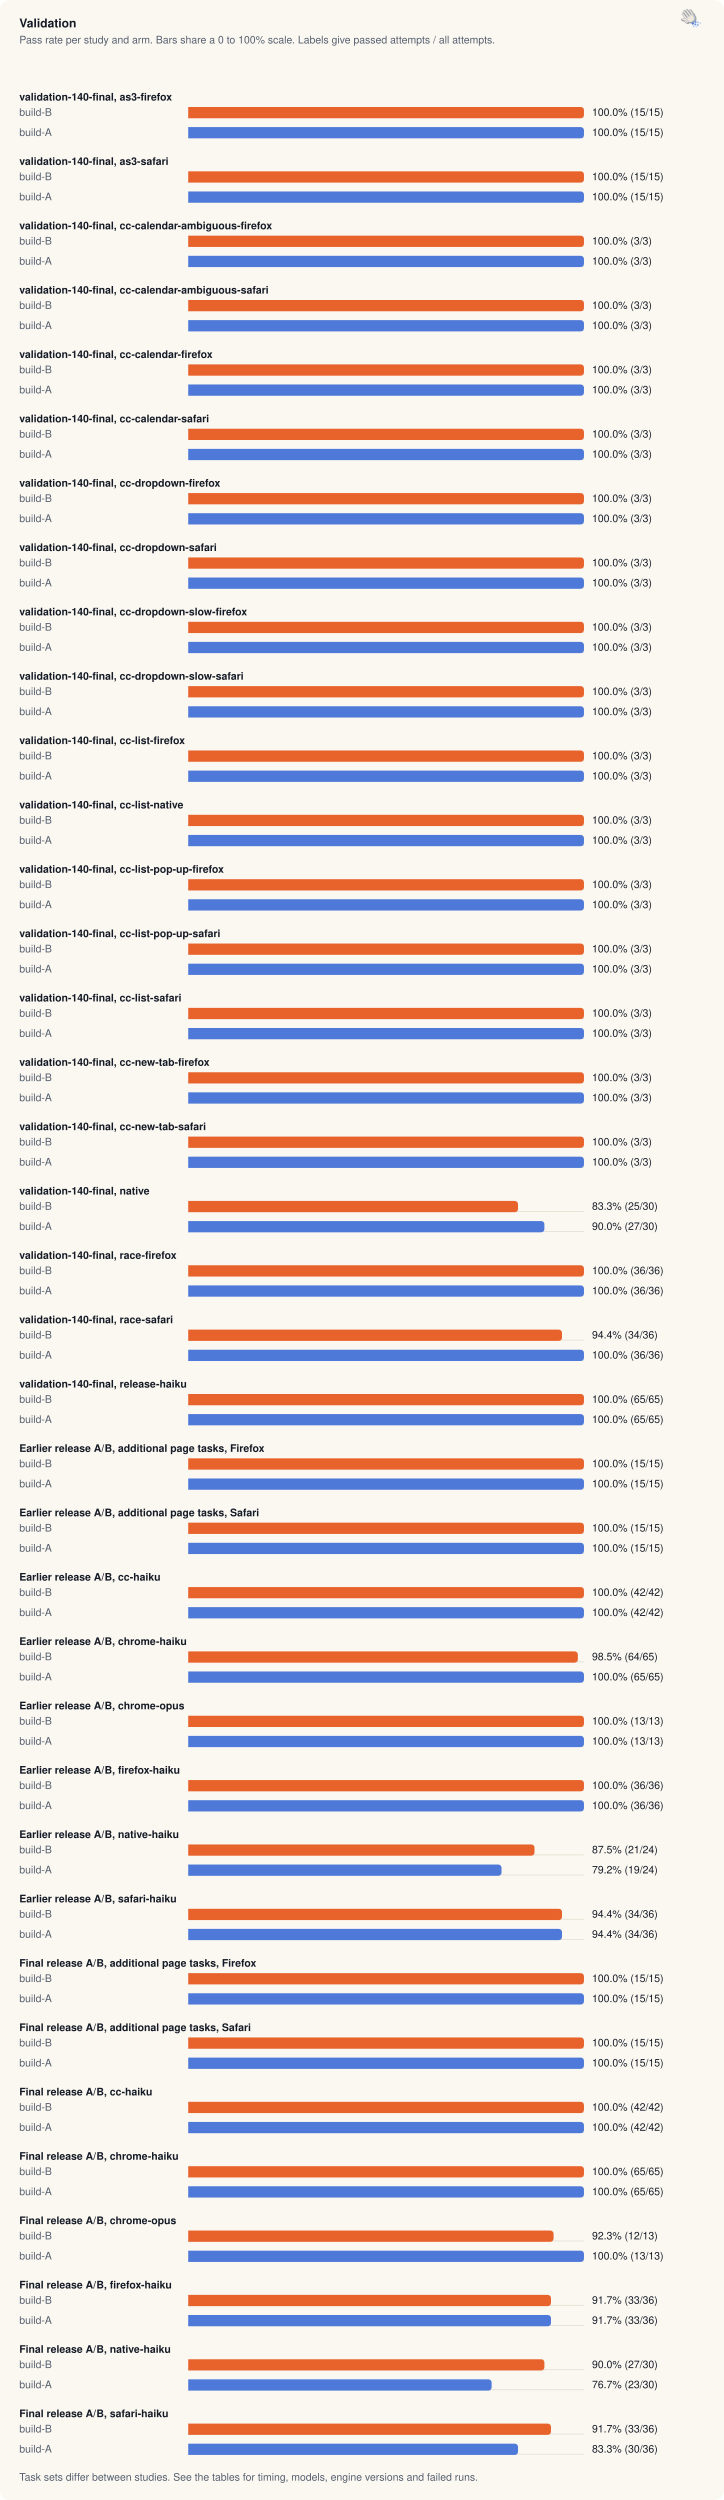
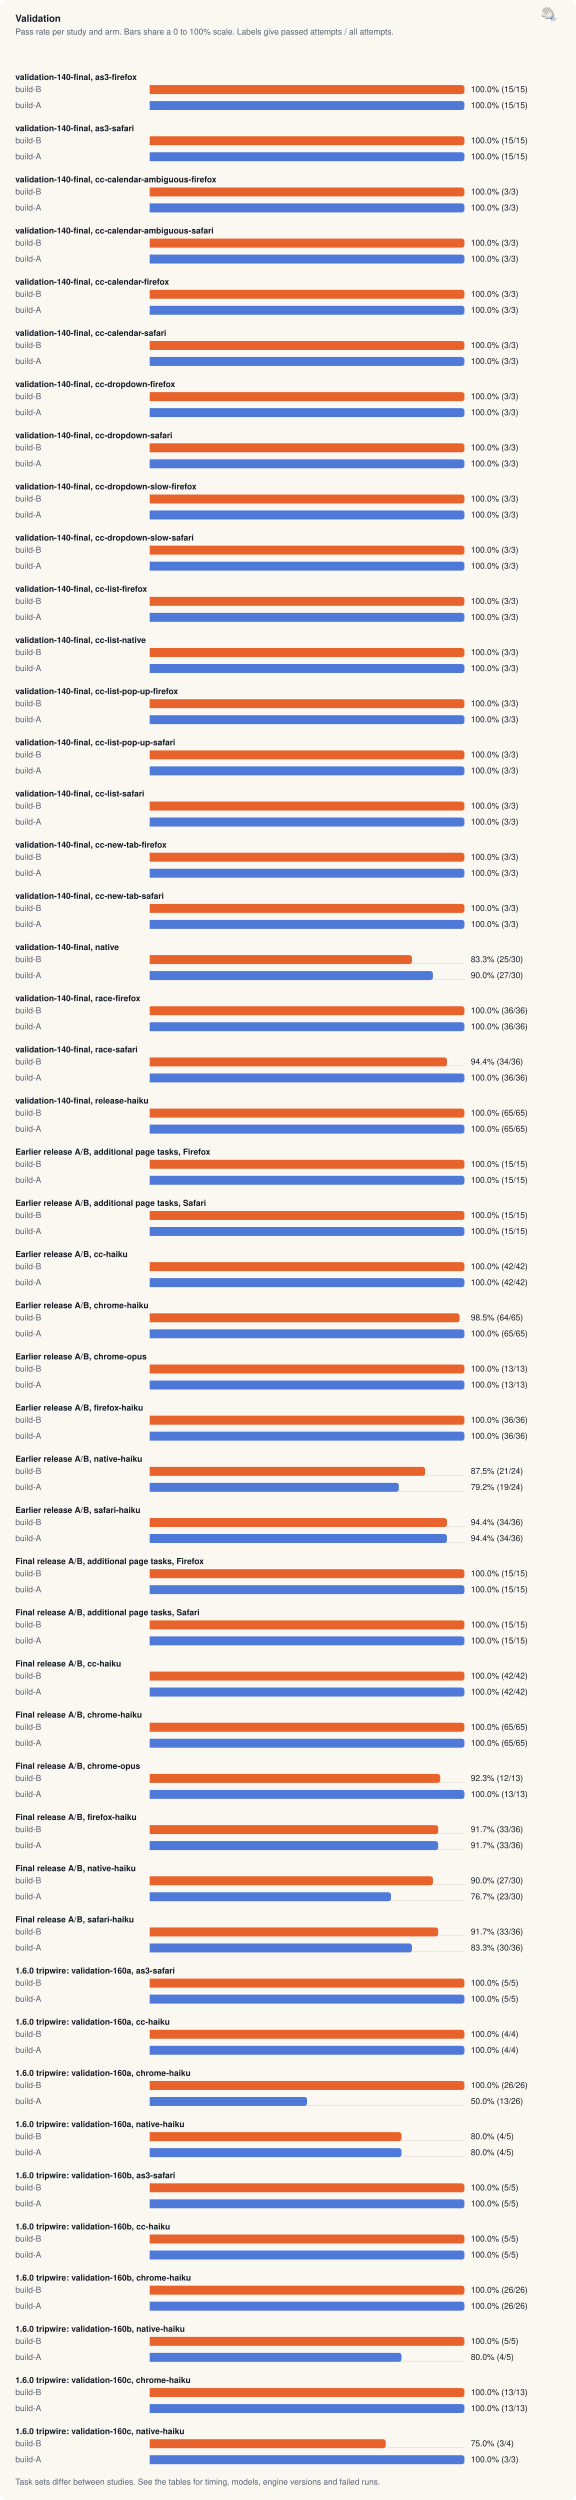
- <svg xmlns="http://www.w3.org/2000/svg" viewBox="0 0 900 3108" width="900" height="3108" role="img" aria-labelledby="title desc">
+ <svg xmlns="http://www.w3.org/2000/svg" viewBox="0 0 900 3908" width="900" height="3908" role="img" aria-labelledby="title desc">
  <style>
.bg{fill:#FBF8F1}
text{font-family:-apple-system,"Segoe UI",Helvetica,Arial,sans-serif;font-size:13px;fill:#141A26}
.t{font-size:15px;font-weight:600}
.b{font-weight:600}
.m{fill:#545E6E}
.g{stroke:#E4DED2;stroke-width:1;fill:none}
.me{fill:#E8622C}
.ot{fill:#4E79D9}
.sl{fill:#7A879A}
.hme{stroke:#E8622C}
.hot{stroke:#4E79D9}
.hsl{stroke:#7A879A}
</style>
  <defs>
    <pattern id="h-me" width="6" height="6" patternUnits="userSpaceOnUse" patternTransform="rotate(45)">
      <line class="hme" x1="1" y1="0" x2="1" y2="6" stroke-width="2" />
    </pattern>
    <pattern id="h-ot" width="6" height="6" patternUnits="userSpaceOnUse" patternTransform="rotate(45)">
      <line class="hot" x1="1" y1="0" x2="1" y2="6" stroke-width="2" />
    </pattern>
    <pattern id="h-sl" width="6" height="6" patternUnits="userSpaceOnUse" patternTransform="rotate(45)">
      <line class="hsl" x1="1" y1="0" x2="1" y2="6" stroke-width="2" />
    </pattern>
  </defs>
-   <rect class="bg" width="900" height="3108" rx="12" />
+   <rect class="bg" width="900" height="3908" rx="12" />
  <text x="24" y="34" class="t">Validation</text>
  <text x="24" y="54" class="m">Pass rate per study and arm. Bars share a 0 to 100% scale. Labels give passed attempts / all attempts.</text>
  <g transform="translate(840 8) scale(0.8)">
    <g transform="translate(0.6 0.6)">
      <g transform="translate(10 10) rotate(-35)">
        <g fill="#141A26" stroke="#141A26" fill-opacity="0.08" stroke-opacity="0.08" stroke-width="3" stroke-linejoin="round">
          <path d="M-2 12.39 Q-2.2 10.8 -0.6 10.8 L12.4 10.8 Q14 10.8 13.82 12.39 L13.48 15.41 Q13.3 17 12.56 18.42 L11.94 19.58 Q11.2 21 9.6 21 L5.2 21 Q3.6 21 2.35 20 L-0.15 18 Q-1.4 17 -1.6 15.41 Z" />
          <path d="M-3.8 14.6 A2.5 3.3 0 1 0 1.2 14.6 A2.5 3.3 0 1 0 -3.8 14.6 Z" />
          <path d="M0.83 13.52 L-5.04 7.13 A1.25 1.25 0 0 0 -6.93 8.76 L-1.43 15.48 Z" />
          <path d="M2.44 11.48 L1.3 1.09 A1.2 1.2 0 0 0 -1.09 1.3 L-0.44 11.72 Z" />
          <path d="M6.15 11.51 L5.17 -0.67 A1.2 1.2 0 0 0 2.77 -0.53 L3.25 11.69 Z" />
          <path d="M9.85 11.59 L9.51 0.29 A1.2 1.2 0 0 0 7.11 0.31 L6.95 11.61 Z" />
          <path d="M13.5 11.68 L13.68 3.81 A1.15 1.15 0 0 0 11.39 3.68 L10.7 11.52 Z" />
        </g>
        <g fill="#141A26" stroke="#141A26" fill-opacity="0.12" stroke-opacity="0.12" stroke-width="1.8" stroke-linejoin="round">
          <path d="M-2 12.39 Q-2.2 10.8 -0.6 10.8 L12.4 10.8 Q14 10.8 13.82 12.39 L13.48 15.41 Q13.3 17 12.56 18.42 L11.94 19.58 Q11.2 21 9.6 21 L5.2 21 Q3.6 21 2.35 20 L-0.15 18 Q-1.4 17 -1.6 15.41 Z" />
          <path d="M-3.8 14.6 A2.5 3.3 0 1 0 1.2 14.6 A2.5 3.3 0 1 0 -3.8 14.6 Z" />
          <path d="M0.83 13.52 L-5.04 7.13 A1.25 1.25 0 0 0 -6.93 8.76 L-1.43 15.48 Z" />
          <path d="M2.44 11.48 L1.3 1.09 A1.2 1.2 0 0 0 -1.09 1.3 L-0.44 11.72 Z" />
          <path d="M6.15 11.51 L5.17 -0.67 A1.2 1.2 0 0 0 2.77 -0.53 L3.25 11.69 Z" />
          <path d="M9.85 11.59 L9.51 0.29 A1.2 1.2 0 0 0 7.11 0.31 L6.95 11.61 Z" />
          <path d="M13.5 11.68 L13.68 3.81 A1.15 1.15 0 0 0 11.39 3.68 L10.7 11.52 Z" />
        </g>
        <g fill="#141A26" stroke="#141A26" fill-opacity="0.2" stroke-opacity="0.2" stroke-width="0.8" stroke-linejoin="round">
          <path d="M-2 12.39 Q-2.2 10.8 -0.6 10.8 L12.4 10.8 Q14 10.8 13.82 12.39 L13.48 15.41 Q13.3 17 12.56 18.42 L11.94 19.58 Q11.2 21 9.6 21 L5.2 21 Q3.6 21 2.35 20 L-0.15 18 Q-1.4 17 -1.6 15.41 Z" />
          <path d="M-3.8 14.6 A2.5 3.3 0 1 0 1.2 14.6 A2.5 3.3 0 1 0 -3.8 14.6 Z" />
          <path d="M0.83 13.52 L-5.04 7.13 A1.25 1.25 0 0 0 -6.93 8.76 L-1.43 15.48 Z" />
          <path d="M2.44 11.48 L1.3 1.09 A1.2 1.2 0 0 0 -1.09 1.3 L-0.44 11.72 Z" />
          <path d="M6.15 11.51 L5.17 -0.67 A1.2 1.2 0 0 0 2.77 -0.53 L3.25 11.69 Z" />
          <path d="M9.85 11.59 L9.51 0.29 A1.2 1.2 0 0 0 7.11 0.31 L6.95 11.61 Z" />
          <path d="M13.5 11.68 L13.68 3.81 A1.15 1.15 0 0 0 11.39 3.68 L10.7 11.52 Z" />
        </g>
      </g>
    </g>
    <g transform="translate(10 10) rotate(-35)">
      <rect x="-1.95" y="-1.95" width="3.9" height="3.9" rx="0.62" fill="#4E79D9" fill-opacity="0.2" transform="translate(4.2 23) rotate(8)" />
      <rect x="-1.6" y="-1.6" width="3.2" height="3.2" rx="0.51" fill="#4E79D9" fill-opacity="0.92" transform="translate(4.2 23) rotate(8)" />
      <rect x="-1.83" y="-1.83" width="3.66" height="3.66" rx="0.59" fill="#7299EA" fill-opacity="0.2" transform="translate(8.8 23.5) rotate(-6)" />
      <rect x="-1.5" y="-1.5" width="3" height="3" rx="0.48" fill="#7299EA" fill-opacity="0.92" transform="translate(8.8 23.5) rotate(-6)" />
      <rect x="-1.71" y="-1.71" width="3.42" height="3.42" rx="0.55" fill="#7299EA" fill-opacity="0.2" transform="translate(6.5 26.5) rotate(4)" />
      <rect x="-1.4" y="-1.4" width="2.8" height="2.8" rx="0.45" fill="#7299EA" fill-opacity="0.92" transform="translate(6.5 26.5) rotate(4)" />
      <rect x="-1.59" y="-1.59" width="3.17" height="3.17" rx="0.51" fill="#A9C4F5" fill-opacity="0.2" transform="translate(11.5 26.2) rotate(-11)" />
      <rect x="-1.3" y="-1.3" width="2.6" height="2.6" rx="0.42" fill="#A9C4F5" fill-opacity="0.92" transform="translate(11.5 26.2) rotate(-11)" />
      <rect x="-1.34" y="-1.34" width="2.68" height="2.68" rx="0.43" fill="#A9C4F5" fill-opacity="0.2" transform="translate(2.6 27.5) rotate(-4)" />
      <rect x="-1.1" y="-1.1" width="2.2" height="2.2" rx="0.35" fill="#A9C4F5" fill-opacity="0.92" transform="translate(2.6 27.5) rotate(-4)" />
      <rect x="-1.34" y="-1.34" width="2.68" height="2.68" rx="0.43" fill="#7299EA" fill-opacity="0.2" transform="translate(9.2 29.6) rotate(7)" />
      <rect x="-1.1" y="-1.1" width="2.2" height="2.2" rx="0.35" fill="#7299EA" fill-opacity="0.92" transform="translate(9.2 29.6) rotate(7)" />
      <rect x="-1.1" y="-1.1" width="2.2" height="2.2" rx="0.35" fill="#A9C4F5" fill-opacity="0.2" transform="translate(13.9 29.2) rotate(3)" />
      <rect x="-0.9" y="-0.9" width="1.8" height="1.8" rx="0.29" fill="#A9C4F5" fill-opacity="0.92" transform="translate(13.9 29.2) rotate(3)" />
      <rect x="-0.98" y="-0.98" width="1.95" height="1.95" rx="0.31" fill="#A9C4F5" fill-opacity="0.2" transform="translate(5.6 30.6) rotate(-8)" />
      <rect x="-0.8" y="-0.8" width="1.6" height="1.6" rx="0.26" fill="#A9C4F5" fill-opacity="0.92" transform="translate(5.6 30.6) rotate(-8)" />
    </g>
    <g transform="translate(10 10) rotate(-35)">
      <path d="M-2 12.39 Q-2.2 10.8 -0.6 10.8 L12.4 10.8 Q14 10.8 13.82 12.39 L13.48 15.41 Q13.3 17 12.56 18.42 L11.94 19.58 Q11.2 21 9.6 21 L5.2 21 Q3.6 21 2.35 20 L-0.15 18 Q-1.4 17 -1.6 15.41 Z" fill="#B9BFC9" />
      <path d="M-2.02 12.19 Q-2.2 10.8 -0.8 10.8 L10 10.8 Q11.4 10.8 11.24 12.19 L10.86 15.61 Q10.7 17 9.89 18.14 L9.81 18.26 Q9 19.4 7.6 19.4 L5 19.4 Q3.6 19.4 2.34 18.79 L-0.14 17.61 Q-1.4 17 -1.58 15.61 Z" fill="#EFE9DC" />
      <path d="M-3.8 14.6 A2.5 3.3 0 1 0 1.2 14.6 A2.5 3.3 0 1 0 -3.8 14.6 Z" fill="#B9BFC9" />
      <path d="M-4 14 A2 2.8 0 1 0 0 14 A2 2.8 0 1 0 -4 14 Z" fill="#EFE9DC" />
      <path d="M0.83 13.52 L-5.04 7.13 A1.25 1.25 0 0 0 -6.93 8.76 L-1.43 15.48 Z" fill="#B9BFC9" />
      <path d="M0.83 13.51 L-5.21 6.91 A0.78 0.78 0 0 0 -6.38 7.93 L-0.57 14.74 Z" fill="#EFE9DC" />
      <path d="M2.44 11.48 L1.3 1.09 A1.2 1.2 0 0 0 -1.09 1.3 L-0.44 11.72 Z" fill="#B9BFC9" />
      <path d="M1.35 11.58 L0.36 0.91 A0.74 0.74 0 0 0 -1.12 1.03 L-0.45 11.72 Z" fill="#EFE9DC" />
      <path d="M6.15 11.51 L5.17 -0.67 A1.2 1.2 0 0 0 2.77 -0.53 L3.25 11.69 Z" fill="#B9BFC9" />
      <path d="M5.05 11.59 L4.24 -0.88 A0.74 0.74 0 0 0 2.75 -0.8 L3.25 11.68 Z" fill="#EFE9DC" />
      <path d="M9.85 11.59 L9.51 0.29 A1.2 1.2 0 0 0 7.11 0.31 L6.95 11.61 Z" fill="#B9BFC9" />
      <path d="M8.75 11.6 L8.59 0.04 A0.74 0.74 0 0 0 7.1 0.04 L6.95 11.6 Z" fill="#EFE9DC" />
      <path d="M13.5 11.68 L13.68 3.81 A1.15 1.15 0 0 0 11.39 3.68 L10.7 11.52 Z" fill="#B9BFC9" />
      <path d="M12.43 11.63 L12.82 3.52 A0.71 0.71 0 0 0 11.39 3.42 L10.7 11.51 Z" fill="#EFE9DC" />
    </g>
  </g>
  <text x="24" y="125" class="b">validation-140-final, as3-firefox</text>
  <text x="24" y="144" class="m">build-B</text>
  <line class="g" x1="234" y1="146" x2="726" y2="146" />
  <path class="me" d="M234 133h488a4 4 0 0 1 4 4v6a4 4 0 0 1 -4 4h-488z" />
  <text x="736" y="144" data-study="validation-140-final-as3-firefox" data-arm="build-B" data-kind="pass-rate">100.0% (15/15)</text>
  <text x="24" y="169" class="m">build-A</text>
  <line class="g" x1="234" y1="171" x2="726" y2="171" />
  <path class="ot" d="M234 158h488a4 4 0 0 1 4 4v6a4 4 0 0 1 -4 4h-488z" />
  <text x="736" y="169" data-study="validation-140-final-as3-firefox" data-arm="build-A" data-kind="pass-rate">100.0% (15/15)</text>
  <text x="24" y="205" class="b">validation-140-final, as3-safari</text>
  <text x="24" y="224" class="m">build-B</text>
  <line class="g" x1="234" y1="226" x2="726" y2="226" />
  <path class="me" d="M234 213h488a4 4 0 0 1 4 4v6a4 4 0 0 1 -4 4h-488z" />
  <text x="736" y="224" data-study="validation-140-final-as3-safari" data-arm="build-B" data-kind="pass-rate">100.0% (15/15)</text>
  <text x="24" y="249" class="m">build-A</text>
  <line class="g" x1="234" y1="251" x2="726" y2="251" />
  <path class="ot" d="M234 238h488a4 4 0 0 1 4 4v6a4 4 0 0 1 -4 4h-488z" />
  <text x="736" y="249" data-study="validation-140-final-as3-safari" data-arm="build-A" data-kind="pass-rate">100.0% (15/15)</text>
  <text x="24" y="285" class="b">validation-140-final, cc-calendar-ambiguous-firefox</text>
  <text x="24" y="304" class="m">build-B</text>
  <line class="g" x1="234" y1="306" x2="726" y2="306" />
  <path class="me" d="M234 293h488a4 4 0 0 1 4 4v6a4 4 0 0 1 -4 4h-488z" />
  <text x="736" y="304" data-study="validation-140-final-cc-calendar-ambiguous-firefox" data-arm="build-B" data-kind="pass-rate">100.0% (3/3)</text>
  <text x="24" y="329" class="m">build-A</text>
  <line class="g" x1="234" y1="331" x2="726" y2="331" />
  <path class="ot" d="M234 318h488a4 4 0 0 1 4 4v6a4 4 0 0 1 -4 4h-488z" />
  <text x="736" y="329" data-study="validation-140-final-cc-calendar-ambiguous-firefox" data-arm="build-A" data-kind="pass-rate">100.0% (3/3)</text>
  <text x="24" y="365" class="b">validation-140-final, cc-calendar-ambiguous-safari</text>
  <text x="24" y="384" class="m">build-B</text>
  <line class="g" x1="234" y1="386" x2="726" y2="386" />
  <path class="me" d="M234 373h488a4 4 0 0 1 4 4v6a4 4 0 0 1 -4 4h-488z" />
  <text x="736" y="384" data-study="validation-140-final-cc-calendar-ambiguous-safari" data-arm="build-B" data-kind="pass-rate">100.0% (3/3)</text>
  <text x="24" y="409" class="m">build-A</text>
  <line class="g" x1="234" y1="411" x2="726" y2="411" />
  <path class="ot" d="M234 398h488a4 4 0 0 1 4 4v6a4 4 0 0 1 -4 4h-488z" />
  <text x="736" y="409" data-study="validation-140-final-cc-calendar-ambiguous-safari" data-arm="build-A" data-kind="pass-rate">100.0% (3/3)</text>
  <text x="24" y="445" class="b">validation-140-final, cc-calendar-firefox</text>
  <text x="24" y="464" class="m">build-B</text>
  <line class="g" x1="234" y1="466" x2="726" y2="466" />
  <path class="me" d="M234 453h488a4 4 0 0 1 4 4v6a4 4 0 0 1 -4 4h-488z" />
  <text x="736" y="464" data-study="validation-140-final-cc-calendar-firefox" data-arm="build-B" data-kind="pass-rate">100.0% (3/3)</text>
  <text x="24" y="489" class="m">build-A</text>
  <line class="g" x1="234" y1="491" x2="726" y2="491" />
  <path class="ot" d="M234 478h488a4 4 0 0 1 4 4v6a4 4 0 0 1 -4 4h-488z" />
  <text x="736" y="489" data-study="validation-140-final-cc-calendar-firefox" data-arm="build-A" data-kind="pass-rate">100.0% (3/3)</text>
  <text x="24" y="525" class="b">validation-140-final, cc-calendar-safari</text>
  <text x="24" y="544" class="m">build-B</text>
  <line class="g" x1="234" y1="546" x2="726" y2="546" />
  <path class="me" d="M234 533h488a4 4 0 0 1 4 4v6a4 4 0 0 1 -4 4h-488z" />
  <text x="736" y="544" data-study="validation-140-final-cc-calendar-safari" data-arm="build-B" data-kind="pass-rate">100.0% (3/3)</text>
  <text x="24" y="569" class="m">build-A</text>
  <line class="g" x1="234" y1="571" x2="726" y2="571" />
  <path class="ot" d="M234 558h488a4 4 0 0 1 4 4v6a4 4 0 0 1 -4 4h-488z" />
  <text x="736" y="569" data-study="validation-140-final-cc-calendar-safari" data-arm="build-A" data-kind="pass-rate">100.0% (3/3)</text>
  <text x="24" y="605" class="b">validation-140-final, cc-dropdown-firefox</text>
  <text x="24" y="624" class="m">build-B</text>
  <line class="g" x1="234" y1="626" x2="726" y2="626" />
  <path class="me" d="M234 613h488a4 4 0 0 1 4 4v6a4 4 0 0 1 -4 4h-488z" />
  <text x="736" y="624" data-study="validation-140-final-cc-dropdown-firefox" data-arm="build-B" data-kind="pass-rate">100.0% (3/3)</text>
  <text x="24" y="649" class="m">build-A</text>
  <line class="g" x1="234" y1="651" x2="726" y2="651" />
  <path class="ot" d="M234 638h488a4 4 0 0 1 4 4v6a4 4 0 0 1 -4 4h-488z" />
  <text x="736" y="649" data-study="validation-140-final-cc-dropdown-firefox" data-arm="build-A" data-kind="pass-rate">100.0% (3/3)</text>
  <text x="24" y="685" class="b">validation-140-final, cc-dropdown-safari</text>
  <text x="24" y="704" class="m">build-B</text>
  <line class="g" x1="234" y1="706" x2="726" y2="706" />
  <path class="me" d="M234 693h488a4 4 0 0 1 4 4v6a4 4 0 0 1 -4 4h-488z" />
  <text x="736" y="704" data-study="validation-140-final-cc-dropdown-safari" data-arm="build-B" data-kind="pass-rate">100.0% (3/3)</text>
  <text x="24" y="729" class="m">build-A</text>
  <line class="g" x1="234" y1="731" x2="726" y2="731" />
  <path class="ot" d="M234 718h488a4 4 0 0 1 4 4v6a4 4 0 0 1 -4 4h-488z" />
  <text x="736" y="729" data-study="validation-140-final-cc-dropdown-safari" data-arm="build-A" data-kind="pass-rate">100.0% (3/3)</text>
  <text x="24" y="765" class="b">validation-140-final, cc-dropdown-slow-firefox</text>
  <text x="24" y="784" class="m">build-B</text>
  <line class="g" x1="234" y1="786" x2="726" y2="786" />
  <path class="me" d="M234 773h488a4 4 0 0 1 4 4v6a4 4 0 0 1 -4 4h-488z" />
  <text x="736" y="784" data-study="validation-140-final-cc-dropdown-slow-firefox" data-arm="build-B" data-kind="pass-rate">100.0% (3/3)</text>
  <text x="24" y="809" class="m">build-A</text>
  <line class="g" x1="234" y1="811" x2="726" y2="811" />
  <path class="ot" d="M234 798h488a4 4 0 0 1 4 4v6a4 4 0 0 1 -4 4h-488z" />
  <text x="736" y="809" data-study="validation-140-final-cc-dropdown-slow-firefox" data-arm="build-A" data-kind="pass-rate">100.0% (3/3)</text>
  <text x="24" y="845" class="b">validation-140-final, cc-dropdown-slow-safari</text>
  <text x="24" y="864" class="m">build-B</text>
  <line class="g" x1="234" y1="866" x2="726" y2="866" />
  <path class="me" d="M234 853h488a4 4 0 0 1 4 4v6a4 4 0 0 1 -4 4h-488z" />
  <text x="736" y="864" data-study="validation-140-final-cc-dropdown-slow-safari" data-arm="build-B" data-kind="pass-rate">100.0% (3/3)</text>
  <text x="24" y="889" class="m">build-A</text>
  <line class="g" x1="234" y1="891" x2="726" y2="891" />
  <path class="ot" d="M234 878h488a4 4 0 0 1 4 4v6a4 4 0 0 1 -4 4h-488z" />
  <text x="736" y="889" data-study="validation-140-final-cc-dropdown-slow-safari" data-arm="build-A" data-kind="pass-rate">100.0% (3/3)</text>
  <text x="24" y="925" class="b">validation-140-final, cc-list-firefox</text>
  <text x="24" y="944" class="m">build-B</text>
  <line class="g" x1="234" y1="946" x2="726" y2="946" />
  <path class="me" d="M234 933h488a4 4 0 0 1 4 4v6a4 4 0 0 1 -4 4h-488z" />
  <text x="736" y="944" data-study="validation-140-final-cc-list-firefox" data-arm="build-B" data-kind="pass-rate">100.0% (3/3)</text>
  <text x="24" y="969" class="m">build-A</text>
  <line class="g" x1="234" y1="971" x2="726" y2="971" />
  <path class="ot" d="M234 958h488a4 4 0 0 1 4 4v6a4 4 0 0 1 -4 4h-488z" />
  <text x="736" y="969" data-study="validation-140-final-cc-list-firefox" data-arm="build-A" data-kind="pass-rate">100.0% (3/3)</text>
  <text x="24" y="1005" class="b">validation-140-final, cc-list-native</text>
  <text x="24" y="1024" class="m">build-B</text>
  <line class="g" x1="234" y1="1026" x2="726" y2="1026" />
  <path class="me" d="M234 1013h488a4 4 0 0 1 4 4v6a4 4 0 0 1 -4 4h-488z" />
  <text x="736" y="1024" data-study="validation-140-final-cc-list-native" data-arm="build-B" data-kind="pass-rate">100.0% (3/3)</text>
  <text x="24" y="1049" class="m">build-A</text>
  <line class="g" x1="234" y1="1051" x2="726" y2="1051" />
  <path class="ot" d="M234 1038h488a4 4 0 0 1 4 4v6a4 4 0 0 1 -4 4h-488z" />
  <text x="736" y="1049" data-study="validation-140-final-cc-list-native" data-arm="build-A" data-kind="pass-rate">100.0% (3/3)</text>
  <text x="24" y="1085" class="b">validation-140-final, cc-list-pop-up-firefox</text>
  <text x="24" y="1104" class="m">build-B</text>
  <line class="g" x1="234" y1="1106" x2="726" y2="1106" />
  <path class="me" d="M234 1093h488a4 4 0 0 1 4 4v6a4 4 0 0 1 -4 4h-488z" />
  <text x="736" y="1104" data-study="validation-140-final-cc-list-pop-up-firefox" data-arm="build-B" data-kind="pass-rate">100.0% (3/3)</text>
  <text x="24" y="1129" class="m">build-A</text>
  <line class="g" x1="234" y1="1131" x2="726" y2="1131" />
  <path class="ot" d="M234 1118h488a4 4 0 0 1 4 4v6a4 4 0 0 1 -4 4h-488z" />
  <text x="736" y="1129" data-study="validation-140-final-cc-list-pop-up-firefox" data-arm="build-A" data-kind="pass-rate">100.0% (3/3)</text>
  <text x="24" y="1165" class="b">validation-140-final, cc-list-pop-up-safari</text>
  <text x="24" y="1184" class="m">build-B</text>
  <line class="g" x1="234" y1="1186" x2="726" y2="1186" />
  <path class="me" d="M234 1173h488a4 4 0 0 1 4 4v6a4 4 0 0 1 -4 4h-488z" />
  <text x="736" y="1184" data-study="validation-140-final-cc-list-pop-up-safari" data-arm="build-B" data-kind="pass-rate">100.0% (3/3)</text>
  <text x="24" y="1209" class="m">build-A</text>
  <line class="g" x1="234" y1="1211" x2="726" y2="1211" />
  <path class="ot" d="M234 1198h488a4 4 0 0 1 4 4v6a4 4 0 0 1 -4 4h-488z" />
  <text x="736" y="1209" data-study="validation-140-final-cc-list-pop-up-safari" data-arm="build-A" data-kind="pass-rate">100.0% (3/3)</text>
  <text x="24" y="1245" class="b">validation-140-final, cc-list-safari</text>
  <text x="24" y="1264" class="m">build-B</text>
  <line class="g" x1="234" y1="1266" x2="726" y2="1266" />
  <path class="me" d="M234 1253h488a4 4 0 0 1 4 4v6a4 4 0 0 1 -4 4h-488z" />
  <text x="736" y="1264" data-study="validation-140-final-cc-list-safari" data-arm="build-B" data-kind="pass-rate">100.0% (3/3)</text>
  <text x="24" y="1289" class="m">build-A</text>
  <line class="g" x1="234" y1="1291" x2="726" y2="1291" />
  <path class="ot" d="M234 1278h488a4 4 0 0 1 4 4v6a4 4 0 0 1 -4 4h-488z" />
  <text x="736" y="1289" data-study="validation-140-final-cc-list-safari" data-arm="build-A" data-kind="pass-rate">100.0% (3/3)</text>
  <text x="24" y="1325" class="b">validation-140-final, cc-new-tab-firefox</text>
  <text x="24" y="1344" class="m">build-B</text>
  <line class="g" x1="234" y1="1346" x2="726" y2="1346" />
  <path class="me" d="M234 1333h488a4 4 0 0 1 4 4v6a4 4 0 0 1 -4 4h-488z" />
  <text x="736" y="1344" data-study="validation-140-final-cc-new-tab-firefox" data-arm="build-B" data-kind="pass-rate">100.0% (3/3)</text>
  <text x="24" y="1369" class="m">build-A</text>
  <line class="g" x1="234" y1="1371" x2="726" y2="1371" />
  <path class="ot" d="M234 1358h488a4 4 0 0 1 4 4v6a4 4 0 0 1 -4 4h-488z" />
  <text x="736" y="1369" data-study="validation-140-final-cc-new-tab-firefox" data-arm="build-A" data-kind="pass-rate">100.0% (3/3)</text>
  <text x="24" y="1405" class="b">validation-140-final, cc-new-tab-safari</text>
  <text x="24" y="1424" class="m">build-B</text>
  <line class="g" x1="234" y1="1426" x2="726" y2="1426" />
  <path class="me" d="M234 1413h488a4 4 0 0 1 4 4v6a4 4 0 0 1 -4 4h-488z" />
  <text x="736" y="1424" data-study="validation-140-final-cc-new-tab-safari" data-arm="build-B" data-kind="pass-rate">100.0% (3/3)</text>
  <text x="24" y="1449" class="m">build-A</text>
  <line class="g" x1="234" y1="1451" x2="726" y2="1451" />
  <path class="ot" d="M234 1438h488a4 4 0 0 1 4 4v6a4 4 0 0 1 -4 4h-488z" />
  <text x="736" y="1449" data-study="validation-140-final-cc-new-tab-safari" data-arm="build-A" data-kind="pass-rate">100.0% (3/3)</text>
  <text x="24" y="1485" class="b">validation-140-final, native</text>
  <text x="24" y="1504" class="m">build-B</text>
  <line class="g" x1="234" y1="1506" x2="726" y2="1506" />
  <path class="me" d="M234 1493h406a4 4 0 0 1 4 4v6a4 4 0 0 1 -4 4h-406z" />
  <text x="736" y="1504" data-study="validation-140-final-native" data-arm="build-B" data-kind="pass-rate">83.3% (25/30)</text>
  <text x="24" y="1529" class="m">build-A</text>
  <line class="g" x1="234" y1="1531" x2="726" y2="1531" />
  <path class="ot" d="M234 1518h438.8a4 4 0 0 1 4 4v6a4 4 0 0 1 -4 4h-438.8z" />
  <text x="736" y="1529" data-study="validation-140-final-native" data-arm="build-A" data-kind="pass-rate">90.0% (27/30)</text>
  <text x="24" y="1565" class="b">validation-140-final, race-firefox</text>
  <text x="24" y="1584" class="m">build-B</text>
  <line class="g" x1="234" y1="1586" x2="726" y2="1586" />
  <path class="me" d="M234 1573h488a4 4 0 0 1 4 4v6a4 4 0 0 1 -4 4h-488z" />
  <text x="736" y="1584" data-study="validation-140-final-race-firefox" data-arm="build-B" data-kind="pass-rate">100.0% (36/36)</text>
  <text x="24" y="1609" class="m">build-A</text>
  <line class="g" x1="234" y1="1611" x2="726" y2="1611" />
  <path class="ot" d="M234 1598h488a4 4 0 0 1 4 4v6a4 4 0 0 1 -4 4h-488z" />
  <text x="736" y="1609" data-study="validation-140-final-race-firefox" data-arm="build-A" data-kind="pass-rate">100.0% (36/36)</text>
  <text x="24" y="1645" class="b">validation-140-final, race-safari</text>
  <text x="24" y="1664" class="m">build-B</text>
  <line class="g" x1="234" y1="1666" x2="726" y2="1666" />
  <path class="me" d="M234 1653h460.7a4 4 0 0 1 4 4v6a4 4 0 0 1 -4 4h-460.7z" />
  <text x="736" y="1664" data-study="validation-140-final-race-safari" data-arm="build-B" data-kind="pass-rate">94.4% (34/36)</text>
  <text x="24" y="1689" class="m">build-A</text>
  <line class="g" x1="234" y1="1691" x2="726" y2="1691" />
  <path class="ot" d="M234 1678h488a4 4 0 0 1 4 4v6a4 4 0 0 1 -4 4h-488z" />
  <text x="736" y="1689" data-study="validation-140-final-race-safari" data-arm="build-A" data-kind="pass-rate">100.0% (36/36)</text>
  <text x="24" y="1725" class="b">validation-140-final, release-haiku</text>
  <text x="24" y="1744" class="m">build-B</text>
  <line class="g" x1="234" y1="1746" x2="726" y2="1746" />
  <path class="me" d="M234 1733h488a4 4 0 0 1 4 4v6a4 4 0 0 1 -4 4h-488z" />
  <text x="736" y="1744" data-study="validation-140-final-release-haiku" data-arm="build-B" data-kind="pass-rate">100.0% (65/65)</text>
  <text x="24" y="1769" class="m">build-A</text>
  <line class="g" x1="234" y1="1771" x2="726" y2="1771" />
  <path class="ot" d="M234 1758h488a4 4 0 0 1 4 4v6a4 4 0 0 1 -4 4h-488z" />
  <text x="736" y="1769" data-study="validation-140-final-release-haiku" data-arm="build-A" data-kind="pass-rate">100.0% (65/65)</text>
  <text x="24" y="1805" class="b">Earlier release A/B, additional page tasks, Firefox</text>
  <text x="24" y="1824" class="m">build-B</text>
  <line class="g" x1="234" y1="1826" x2="726" y2="1826" />
  <path class="me" d="M234 1813h488a4 4 0 0 1 4 4v6a4 4 0 0 1 -4 4h-488z" />
  <text x="736" y="1824" data-study="validation-150f-rel2-as3-firefox" data-arm="build-B" data-kind="pass-rate">100.0% (15/15)</text>
  <text x="24" y="1849" class="m">build-A</text>
  <line class="g" x1="234" y1="1851" x2="726" y2="1851" />
  <path class="ot" d="M234 1838h488a4 4 0 0 1 4 4v6a4 4 0 0 1 -4 4h-488z" />
  <text x="736" y="1849" data-study="validation-150f-rel2-as3-firefox" data-arm="build-A" data-kind="pass-rate">100.0% (15/15)</text>
  <text x="24" y="1885" class="b">Earlier release A/B, additional page tasks, Safari</text>
  <text x="24" y="1904" class="m">build-B</text>
  <line class="g" x1="234" y1="1906" x2="726" y2="1906" />
  <path class="me" d="M234 1893h488a4 4 0 0 1 4 4v6a4 4 0 0 1 -4 4h-488z" />
  <text x="736" y="1904" data-study="validation-150f-rel2-as3-safari" data-arm="build-B" data-kind="pass-rate">100.0% (15/15)</text>
  <text x="24" y="1929" class="m">build-A</text>
  <line class="g" x1="234" y1="1931" x2="726" y2="1931" />
  <path class="ot" d="M234 1918h488a4 4 0 0 1 4 4v6a4 4 0 0 1 -4 4h-488z" />
  <text x="736" y="1929" data-study="validation-150f-rel2-as3-safari" data-arm="build-A" data-kind="pass-rate">100.0% (15/15)</text>
  <text x="24" y="1965" class="b">Earlier release A/B, cc-haiku</text>
  <text x="24" y="1984" class="m">build-B</text>
  <line class="g" x1="234" y1="1986" x2="726" y2="1986" />
  <path class="me" d="M234 1973h488a4 4 0 0 1 4 4v6a4 4 0 0 1 -4 4h-488z" />
  <text x="736" y="1984" data-study="validation-150f-rel2-cc-haiku" data-arm="build-B" data-kind="pass-rate">100.0% (42/42)</text>
  <text x="24" y="2009" class="m">build-A</text>
  <line class="g" x1="234" y1="2011" x2="726" y2="2011" />
  <path class="ot" d="M234 1998h488a4 4 0 0 1 4 4v6a4 4 0 0 1 -4 4h-488z" />
  <text x="736" y="2009" data-study="validation-150f-rel2-cc-haiku" data-arm="build-A" data-kind="pass-rate">100.0% (42/42)</text>
  <text x="24" y="2045" class="b">Earlier release A/B, chrome-haiku</text>
  <text x="24" y="2064" class="m">build-B</text>
  <line class="g" x1="234" y1="2066" x2="726" y2="2066" />
  <path class="me" d="M234 2053h480.4a4 4 0 0 1 4 4v6a4 4 0 0 1 -4 4h-480.4z" />
  <text x="736" y="2064" data-study="validation-150f-rel2-chrome-haiku" data-arm="build-B" data-kind="pass-rate">98.5% (64/65)</text>
  <text x="24" y="2089" class="m">build-A</text>
  <line class="g" x1="234" y1="2091" x2="726" y2="2091" />
  <path class="ot" d="M234 2078h488a4 4 0 0 1 4 4v6a4 4 0 0 1 -4 4h-488z" />
  <text x="736" y="2089" data-study="validation-150f-rel2-chrome-haiku" data-arm="build-A" data-kind="pass-rate">100.0% (65/65)</text>
  <text x="24" y="2125" class="b">Earlier release A/B, chrome-opus</text>
  <text x="24" y="2144" class="m">build-B</text>
  <line class="g" x1="234" y1="2146" x2="726" y2="2146" />
  <path class="me" d="M234 2133h488a4 4 0 0 1 4 4v6a4 4 0 0 1 -4 4h-488z" />
  <text x="736" y="2144" data-study="validation-150f-rel2-chrome-opus" data-arm="build-B" data-kind="pass-rate">100.0% (13/13)</text>
  <text x="24" y="2169" class="m">build-A</text>
  <line class="g" x1="234" y1="2171" x2="726" y2="2171" />
  <path class="ot" d="M234 2158h488a4 4 0 0 1 4 4v6a4 4 0 0 1 -4 4h-488z" />
  <text x="736" y="2169" data-study="validation-150f-rel2-chrome-opus" data-arm="build-A" data-kind="pass-rate">100.0% (13/13)</text>
  <text x="24" y="2205" class="b">Earlier release A/B, firefox-haiku</text>
  <text x="24" y="2224" class="m">build-B</text>
  <line class="g" x1="234" y1="2226" x2="726" y2="2226" />
  <path class="me" d="M234 2213h488a4 4 0 0 1 4 4v6a4 4 0 0 1 -4 4h-488z" />
  <text x="736" y="2224" data-study="validation-150f-rel2-firefox-haiku" data-arm="build-B" data-kind="pass-rate">100.0% (36/36)</text>
  <text x="24" y="2249" class="m">build-A</text>
  <line class="g" x1="234" y1="2251" x2="726" y2="2251" />
  <path class="ot" d="M234 2238h488a4 4 0 0 1 4 4v6a4 4 0 0 1 -4 4h-488z" />
  <text x="736" y="2249" data-study="validation-150f-rel2-firefox-haiku" data-arm="build-A" data-kind="pass-rate">100.0% (36/36)</text>
  <text x="24" y="2285" class="b">Earlier release A/B, native-haiku</text>
  <text x="24" y="2304" class="m">build-B</text>
  <line class="g" x1="234" y1="2306" x2="726" y2="2306" />
  <path class="me" d="M234 2293h426.5a4 4 0 0 1 4 4v6a4 4 0 0 1 -4 4h-426.5z" />
  <text x="736" y="2304" data-study="validation-150f-rel2-native-haiku" data-arm="build-B" data-kind="pass-rate">87.5% (21/24)</text>
  <text x="24" y="2329" class="m">build-A</text>
  <line class="g" x1="234" y1="2331" x2="726" y2="2331" />
  <path class="ot" d="M234 2318h385.5a4 4 0 0 1 4 4v6a4 4 0 0 1 -4 4h-385.5z" />
  <text x="736" y="2329" data-study="validation-150f-rel2-native-haiku" data-arm="build-A" data-kind="pass-rate">79.2% (19/24)</text>
  <text x="24" y="2365" class="b">Earlier release A/B, safari-haiku</text>
  <text x="24" y="2384" class="m">build-B</text>
  <line class="g" x1="234" y1="2386" x2="726" y2="2386" />
  <path class="me" d="M234 2373h460.7a4 4 0 0 1 4 4v6a4 4 0 0 1 -4 4h-460.7z" />
  <text x="736" y="2384" data-study="validation-150f-rel2-safari-haiku" data-arm="build-B" data-kind="pass-rate">94.4% (34/36)</text>
  <text x="24" y="2409" class="m">build-A</text>
  <line class="g" x1="234" y1="2411" x2="726" y2="2411" />
  <path class="ot" d="M234 2398h460.7a4 4 0 0 1 4 4v6a4 4 0 0 1 -4 4h-460.7z" />
  <text x="736" y="2409" data-study="validation-150f-rel2-safari-haiku" data-arm="build-A" data-kind="pass-rate">94.4% (34/36)</text>
  <text x="24" y="2445" class="b">Final release A/B, additional page tasks, Firefox</text>
  <text x="24" y="2464" class="m">build-B</text>
  <line class="g" x1="234" y1="2466" x2="726" y2="2466" />
  <path class="me" d="M234 2453h488a4 4 0 0 1 4 4v6a4 4 0 0 1 -4 4h-488z" />
  <text x="736" y="2464" data-study="validation-150f-rel3-as3-firefox" data-arm="build-B" data-kind="pass-rate">100.0% (15/15)</text>
  <text x="24" y="2489" class="m">build-A</text>
  <line class="g" x1="234" y1="2491" x2="726" y2="2491" />
  <path class="ot" d="M234 2478h488a4 4 0 0 1 4 4v6a4 4 0 0 1 -4 4h-488z" />
  <text x="736" y="2489" data-study="validation-150f-rel3-as3-firefox" data-arm="build-A" data-kind="pass-rate">100.0% (15/15)</text>
  <text x="24" y="2525" class="b">Final release A/B, additional page tasks, Safari</text>
  <text x="24" y="2544" class="m">build-B</text>
  <line class="g" x1="234" y1="2546" x2="726" y2="2546" />
  <path class="me" d="M234 2533h488a4 4 0 0 1 4 4v6a4 4 0 0 1 -4 4h-488z" />
  <text x="736" y="2544" data-study="validation-150f-rel3-as3-safari" data-arm="build-B" data-kind="pass-rate">100.0% (15/15)</text>
  <text x="24" y="2569" class="m">build-A</text>
  <line class="g" x1="234" y1="2571" x2="726" y2="2571" />
  <path class="ot" d="M234 2558h488a4 4 0 0 1 4 4v6a4 4 0 0 1 -4 4h-488z" />
  <text x="736" y="2569" data-study="validation-150f-rel3-as3-safari" data-arm="build-A" data-kind="pass-rate">100.0% (15/15)</text>
  <text x="24" y="2605" class="b">Final release A/B, cc-haiku</text>
  <text x="24" y="2624" class="m">build-B</text>
  <line class="g" x1="234" y1="2626" x2="726" y2="2626" />
  <path class="me" d="M234 2613h488a4 4 0 0 1 4 4v6a4 4 0 0 1 -4 4h-488z" />
  <text x="736" y="2624" data-study="validation-150f-rel3-cc-haiku" data-arm="build-B" data-kind="pass-rate">100.0% (42/42)</text>
  <text x="24" y="2649" class="m">build-A</text>
  <line class="g" x1="234" y1="2651" x2="726" y2="2651" />
  <path class="ot" d="M234 2638h488a4 4 0 0 1 4 4v6a4 4 0 0 1 -4 4h-488z" />
  <text x="736" y="2649" data-study="validation-150f-rel3-cc-haiku" data-arm="build-A" data-kind="pass-rate">100.0% (42/42)</text>
  <text x="24" y="2685" class="b">Final release A/B, chrome-haiku</text>
  <text x="24" y="2704" class="m">build-B</text>
  <line class="g" x1="234" y1="2706" x2="726" y2="2706" />
  <path class="me" d="M234 2693h488a4 4 0 0 1 4 4v6a4 4 0 0 1 -4 4h-488z" />
  <text x="736" y="2704" data-study="validation-150f-rel3-chrome-haiku" data-arm="build-B" data-kind="pass-rate">100.0% (65/65)</text>
  <text x="24" y="2729" class="m">build-A</text>
  <line class="g" x1="234" y1="2731" x2="726" y2="2731" />
  <path class="ot" d="M234 2718h488a4 4 0 0 1 4 4v6a4 4 0 0 1 -4 4h-488z" />
  <text x="736" y="2729" data-study="validation-150f-rel3-chrome-haiku" data-arm="build-A" data-kind="pass-rate">100.0% (65/65)</text>
  <text x="24" y="2765" class="b">Final release A/B, chrome-opus</text>
  <text x="24" y="2784" class="m">build-B</text>
  <line class="g" x1="234" y1="2786" x2="726" y2="2786" />
  <path class="me" d="M234 2773h450.2a4 4 0 0 1 4 4v6a4 4 0 0 1 -4 4h-450.2z" />
  <text x="736" y="2784" data-study="validation-150f-rel3-chrome-opus" data-arm="build-B" data-kind="pass-rate">92.3% (12/13)</text>
  <text x="24" y="2809" class="m">build-A</text>
  <line class="g" x1="234" y1="2811" x2="726" y2="2811" />
  <path class="ot" d="M234 2798h488a4 4 0 0 1 4 4v6a4 4 0 0 1 -4 4h-488z" />
  <text x="736" y="2809" data-study="validation-150f-rel3-chrome-opus" data-arm="build-A" data-kind="pass-rate">100.0% (13/13)</text>
  <text x="24" y="2845" class="b">Final release A/B, firefox-haiku</text>
  <text x="24" y="2864" class="m">build-B</text>
  <line class="g" x1="234" y1="2866" x2="726" y2="2866" />
  <path class="me" d="M234 2853h447a4 4 0 0 1 4 4v6a4 4 0 0 1 -4 4h-447z" />
  <text x="736" y="2864" data-study="validation-150f-rel3-firefox-haiku" data-arm="build-B" data-kind="pass-rate">91.7% (33/36)</text>
  <text x="24" y="2889" class="m">build-A</text>
  <line class="g" x1="234" y1="2891" x2="726" y2="2891" />
  <path class="ot" d="M234 2878h447a4 4 0 0 1 4 4v6a4 4 0 0 1 -4 4h-447z" />
  <text x="736" y="2889" data-study="validation-150f-rel3-firefox-haiku" data-arm="build-A" data-kind="pass-rate">91.7% (33/36)</text>
  <text x="24" y="2925" class="b">Final release A/B, native-haiku</text>
  <text x="24" y="2944" class="m">build-B</text>
  <line class="g" x1="234" y1="2946" x2="726" y2="2946" />
  <path class="me" d="M234 2933h438.8a4 4 0 0 1 4 4v6a4 4 0 0 1 -4 4h-438.8z" />
  <text x="736" y="2944" data-study="validation-150f-rel3-native-haiku" data-arm="build-B" data-kind="pass-rate">90.0% (27/30)</text>
  <text x="24" y="2969" class="m">build-A</text>
  <line class="g" x1="234" y1="2971" x2="726" y2="2971" />
  <path class="ot" d="M234 2958h373.2a4 4 0 0 1 4 4v6a4 4 0 0 1 -4 4h-373.2z" />
  <text x="736" y="2969" data-study="validation-150f-rel3-native-haiku" data-arm="build-A" data-kind="pass-rate">76.7% (23/30)</text>
  <text x="24" y="3005" class="b">Final release A/B, safari-haiku</text>
  <text x="24" y="3024" class="m">build-B</text>
  <line class="g" x1="234" y1="3026" x2="726" y2="3026" />
  <path class="me" d="M234 3013h447a4 4 0 0 1 4 4v6a4 4 0 0 1 -4 4h-447z" />
  <text x="736" y="3024" data-study="validation-150f-rel3-safari-haiku" data-arm="build-B" data-kind="pass-rate">91.7% (33/36)</text>
  <text x="24" y="3049" class="m">build-A</text>
  <line class="g" x1="234" y1="3051" x2="726" y2="3051" />
  <path class="ot" d="M234 3038h406a4 4 0 0 1 4 4v6a4 4 0 0 1 -4 4h-406z" />
  <text x="736" y="3049" data-study="validation-150f-rel3-safari-haiku" data-arm="build-A" data-kind="pass-rate">83.3% (30/36)</text>
-   <text x="24" y="3084" class="m">Task sets differ between studies. See the tables for timing, models, engine versions and failed runs.</text>
+   <text x="24" y="3085" class="b">1.6.0 tripwire: validation-160a, as3-safari</text>
+   <text x="24" y="3104" class="m">build-B</text>
+   <line class="g" x1="234" y1="3106" x2="726" y2="3106" />
+   <path class="me" d="M234 3093h488a4 4 0 0 1 4 4v6a4 4 0 0 1 -4 4h-488z" />
+   <text x="736" y="3104" data-study="validation-160a-as3-safari" data-arm="build-B" data-kind="pass-rate">100.0% (5/5)</text>
+   <text x="24" y="3129" class="m">build-A</text>
+   <line class="g" x1="234" y1="3131" x2="726" y2="3131" />
+   <path class="ot" d="M234 3118h488a4 4 0 0 1 4 4v6a4 4 0 0 1 -4 4h-488z" />
+   <text x="736" y="3129" data-study="validation-160a-as3-safari" data-arm="build-A" data-kind="pass-rate">100.0% (5/5)</text>
+   <text x="24" y="3165" class="b">1.6.0 tripwire: validation-160a, cc-haiku</text>
+   <text x="24" y="3184" class="m">build-B</text>
+   <line class="g" x1="234" y1="3186" x2="726" y2="3186" />
+   <path class="me" d="M234 3173h488a4 4 0 0 1 4 4v6a4 4 0 0 1 -4 4h-488z" />
+   <text x="736" y="3184" data-study="validation-160a-cc-haiku" data-arm="build-B" data-kind="pass-rate">100.0% (4/4)</text>
+   <text x="24" y="3209" class="m">build-A</text>
+   <line class="g" x1="234" y1="3211" x2="726" y2="3211" />
+   <path class="ot" d="M234 3198h488a4 4 0 0 1 4 4v6a4 4 0 0 1 -4 4h-488z" />
+   <text x="736" y="3209" data-study="validation-160a-cc-haiku" data-arm="build-A" data-kind="pass-rate">100.0% (4/4)</text>
+   <text x="24" y="3245" class="b">1.6.0 tripwire: validation-160a, chrome-haiku</text>
+   <text x="24" y="3264" class="m">build-B</text>
+   <line class="g" x1="234" y1="3266" x2="726" y2="3266" />
+   <path class="me" d="M234 3253h488a4 4 0 0 1 4 4v6a4 4 0 0 1 -4 4h-488z" />
+   <text x="736" y="3264" data-study="validation-160a-chrome-haiku" data-arm="build-B" data-kind="pass-rate">100.0% (26/26)</text>
+   <text x="24" y="3289" class="m">build-A</text>
+   <line class="g" x1="234" y1="3291" x2="726" y2="3291" />
+   <path class="ot" d="M234 3278h242a4 4 0 0 1 4 4v6a4 4 0 0 1 -4 4h-242z" />
+   <text x="736" y="3289" data-study="validation-160a-chrome-haiku" data-arm="build-A" data-kind="pass-rate">50.0% (13/26)</text>
+   <text x="24" y="3325" class="b">1.6.0 tripwire: validation-160a, native-haiku</text>
+   <text x="24" y="3344" class="m">build-B</text>
+   <line class="g" x1="234" y1="3346" x2="726" y2="3346" />
+   <path class="me" d="M234 3333h389.6a4 4 0 0 1 4 4v6a4 4 0 0 1 -4 4h-389.6z" />
+   <text x="736" y="3344" data-study="validation-160a-native-haiku" data-arm="build-B" data-kind="pass-rate">80.0% (4/5)</text>
+   <text x="24" y="3369" class="m">build-A</text>
+   <line class="g" x1="234" y1="3371" x2="726" y2="3371" />
+   <path class="ot" d="M234 3358h389.6a4 4 0 0 1 4 4v6a4 4 0 0 1 -4 4h-389.6z" />
+   <text x="736" y="3369" data-study="validation-160a-native-haiku" data-arm="build-A" data-kind="pass-rate">80.0% (4/5)</text>
+   <text x="24" y="3405" class="b">1.6.0 tripwire: validation-160b, as3-safari</text>
+   <text x="24" y="3424" class="m">build-B</text>
+   <line class="g" x1="234" y1="3426" x2="726" y2="3426" />
+   <path class="me" d="M234 3413h488a4 4 0 0 1 4 4v6a4 4 0 0 1 -4 4h-488z" />
+   <text x="736" y="3424" data-study="validation-160b-as3-safari" data-arm="build-B" data-kind="pass-rate">100.0% (5/5)</text>
+   <text x="24" y="3449" class="m">build-A</text>
+   <line class="g" x1="234" y1="3451" x2="726" y2="3451" />
+   <path class="ot" d="M234 3438h488a4 4 0 0 1 4 4v6a4 4 0 0 1 -4 4h-488z" />
+   <text x="736" y="3449" data-study="validation-160b-as3-safari" data-arm="build-A" data-kind="pass-rate">100.0% (5/5)</text>
+   <text x="24" y="3485" class="b">1.6.0 tripwire: validation-160b, cc-haiku</text>
+   <text x="24" y="3504" class="m">build-B</text>
+   <line class="g" x1="234" y1="3506" x2="726" y2="3506" />
+   <path class="me" d="M234 3493h488a4 4 0 0 1 4 4v6a4 4 0 0 1 -4 4h-488z" />
+   <text x="736" y="3504" data-study="validation-160b-cc-haiku" data-arm="build-B" data-kind="pass-rate">100.0% (5/5)</text>
+   <text x="24" y="3529" class="m">build-A</text>
+   <line class="g" x1="234" y1="3531" x2="726" y2="3531" />
+   <path class="ot" d="M234 3518h488a4 4 0 0 1 4 4v6a4 4 0 0 1 -4 4h-488z" />
+   <text x="736" y="3529" data-study="validation-160b-cc-haiku" data-arm="build-A" data-kind="pass-rate">100.0% (5/5)</text>
+   <text x="24" y="3565" class="b">1.6.0 tripwire: validation-160b, chrome-haiku</text>
+   <text x="24" y="3584" class="m">build-B</text>
+   <line class="g" x1="234" y1="3586" x2="726" y2="3586" />
+   <path class="me" d="M234 3573h488a4 4 0 0 1 4 4v6a4 4 0 0 1 -4 4h-488z" />
+   <text x="736" y="3584" data-study="validation-160b-chrome-haiku" data-arm="build-B" data-kind="pass-rate">100.0% (26/26)</text>
+   <text x="24" y="3609" class="m">build-A</text>
+   <line class="g" x1="234" y1="3611" x2="726" y2="3611" />
+   <path class="ot" d="M234 3598h488a4 4 0 0 1 4 4v6a4 4 0 0 1 -4 4h-488z" />
+   <text x="736" y="3609" data-study="validation-160b-chrome-haiku" data-arm="build-A" data-kind="pass-rate">100.0% (26/26)</text>
+   <text x="24" y="3645" class="b">1.6.0 tripwire: validation-160b, native-haiku</text>
+   <text x="24" y="3664" class="m">build-B</text>
+   <line class="g" x1="234" y1="3666" x2="726" y2="3666" />
+   <path class="me" d="M234 3653h488a4 4 0 0 1 4 4v6a4 4 0 0 1 -4 4h-488z" />
+   <text x="736" y="3664" data-study="validation-160b-native-haiku" data-arm="build-B" data-kind="pass-rate">100.0% (5/5)</text>
+   <text x="24" y="3689" class="m">build-A</text>
+   <line class="g" x1="234" y1="3691" x2="726" y2="3691" />
+   <path class="ot" d="M234 3678h389.6a4 4 0 0 1 4 4v6a4 4 0 0 1 -4 4h-389.6z" />
+   <text x="736" y="3689" data-study="validation-160b-native-haiku" data-arm="build-A" data-kind="pass-rate">80.0% (4/5)</text>
+   <text x="24" y="3725" class="b">1.6.0 tripwire: validation-160c, chrome-haiku</text>
+   <text x="24" y="3744" class="m">build-B</text>
+   <line class="g" x1="234" y1="3746" x2="726" y2="3746" />
+   <path class="me" d="M234 3733h488a4 4 0 0 1 4 4v6a4 4 0 0 1 -4 4h-488z" />
+   <text x="736" y="3744" data-study="validation-160c-chrome-haiku" data-arm="build-B" data-kind="pass-rate">100.0% (13/13)</text>
+   <text x="24" y="3769" class="m">build-A</text>
+   <line class="g" x1="234" y1="3771" x2="726" y2="3771" />
+   <path class="ot" d="M234 3758h488a4 4 0 0 1 4 4v6a4 4 0 0 1 -4 4h-488z" />
+   <text x="736" y="3769" data-study="validation-160c-chrome-haiku" data-arm="build-A" data-kind="pass-rate">100.0% (13/13)</text>
+   <text x="24" y="3805" class="b">1.6.0 tripwire: validation-160c, native-haiku</text>
+   <text x="24" y="3824" class="m">build-B</text>
+   <line class="g" x1="234" y1="3826" x2="726" y2="3826" />
+   <path class="me" d="M234 3813h365a4 4 0 0 1 4 4v6a4 4 0 0 1 -4 4h-365z" />
+   <text x="736" y="3824" data-study="validation-160c-native-haiku" data-arm="build-B" data-kind="pass-rate">75.0% (3/4)</text>
+   <text x="24" y="3849" class="m">build-A</text>
+   <line class="g" x1="234" y1="3851" x2="726" y2="3851" />
+   <path class="ot" d="M234 3838h488a4 4 0 0 1 4 4v6a4 4 0 0 1 -4 4h-488z" />
+   <text x="736" y="3849" data-study="validation-160c-native-haiku" data-arm="build-A" data-kind="pass-rate">100.0% (3/3)</text>
+   <text x="24" y="3884" class="m">Task sets differ between studies. See the tables for timing, models, engine versions and failed runs.</text>
</svg>
